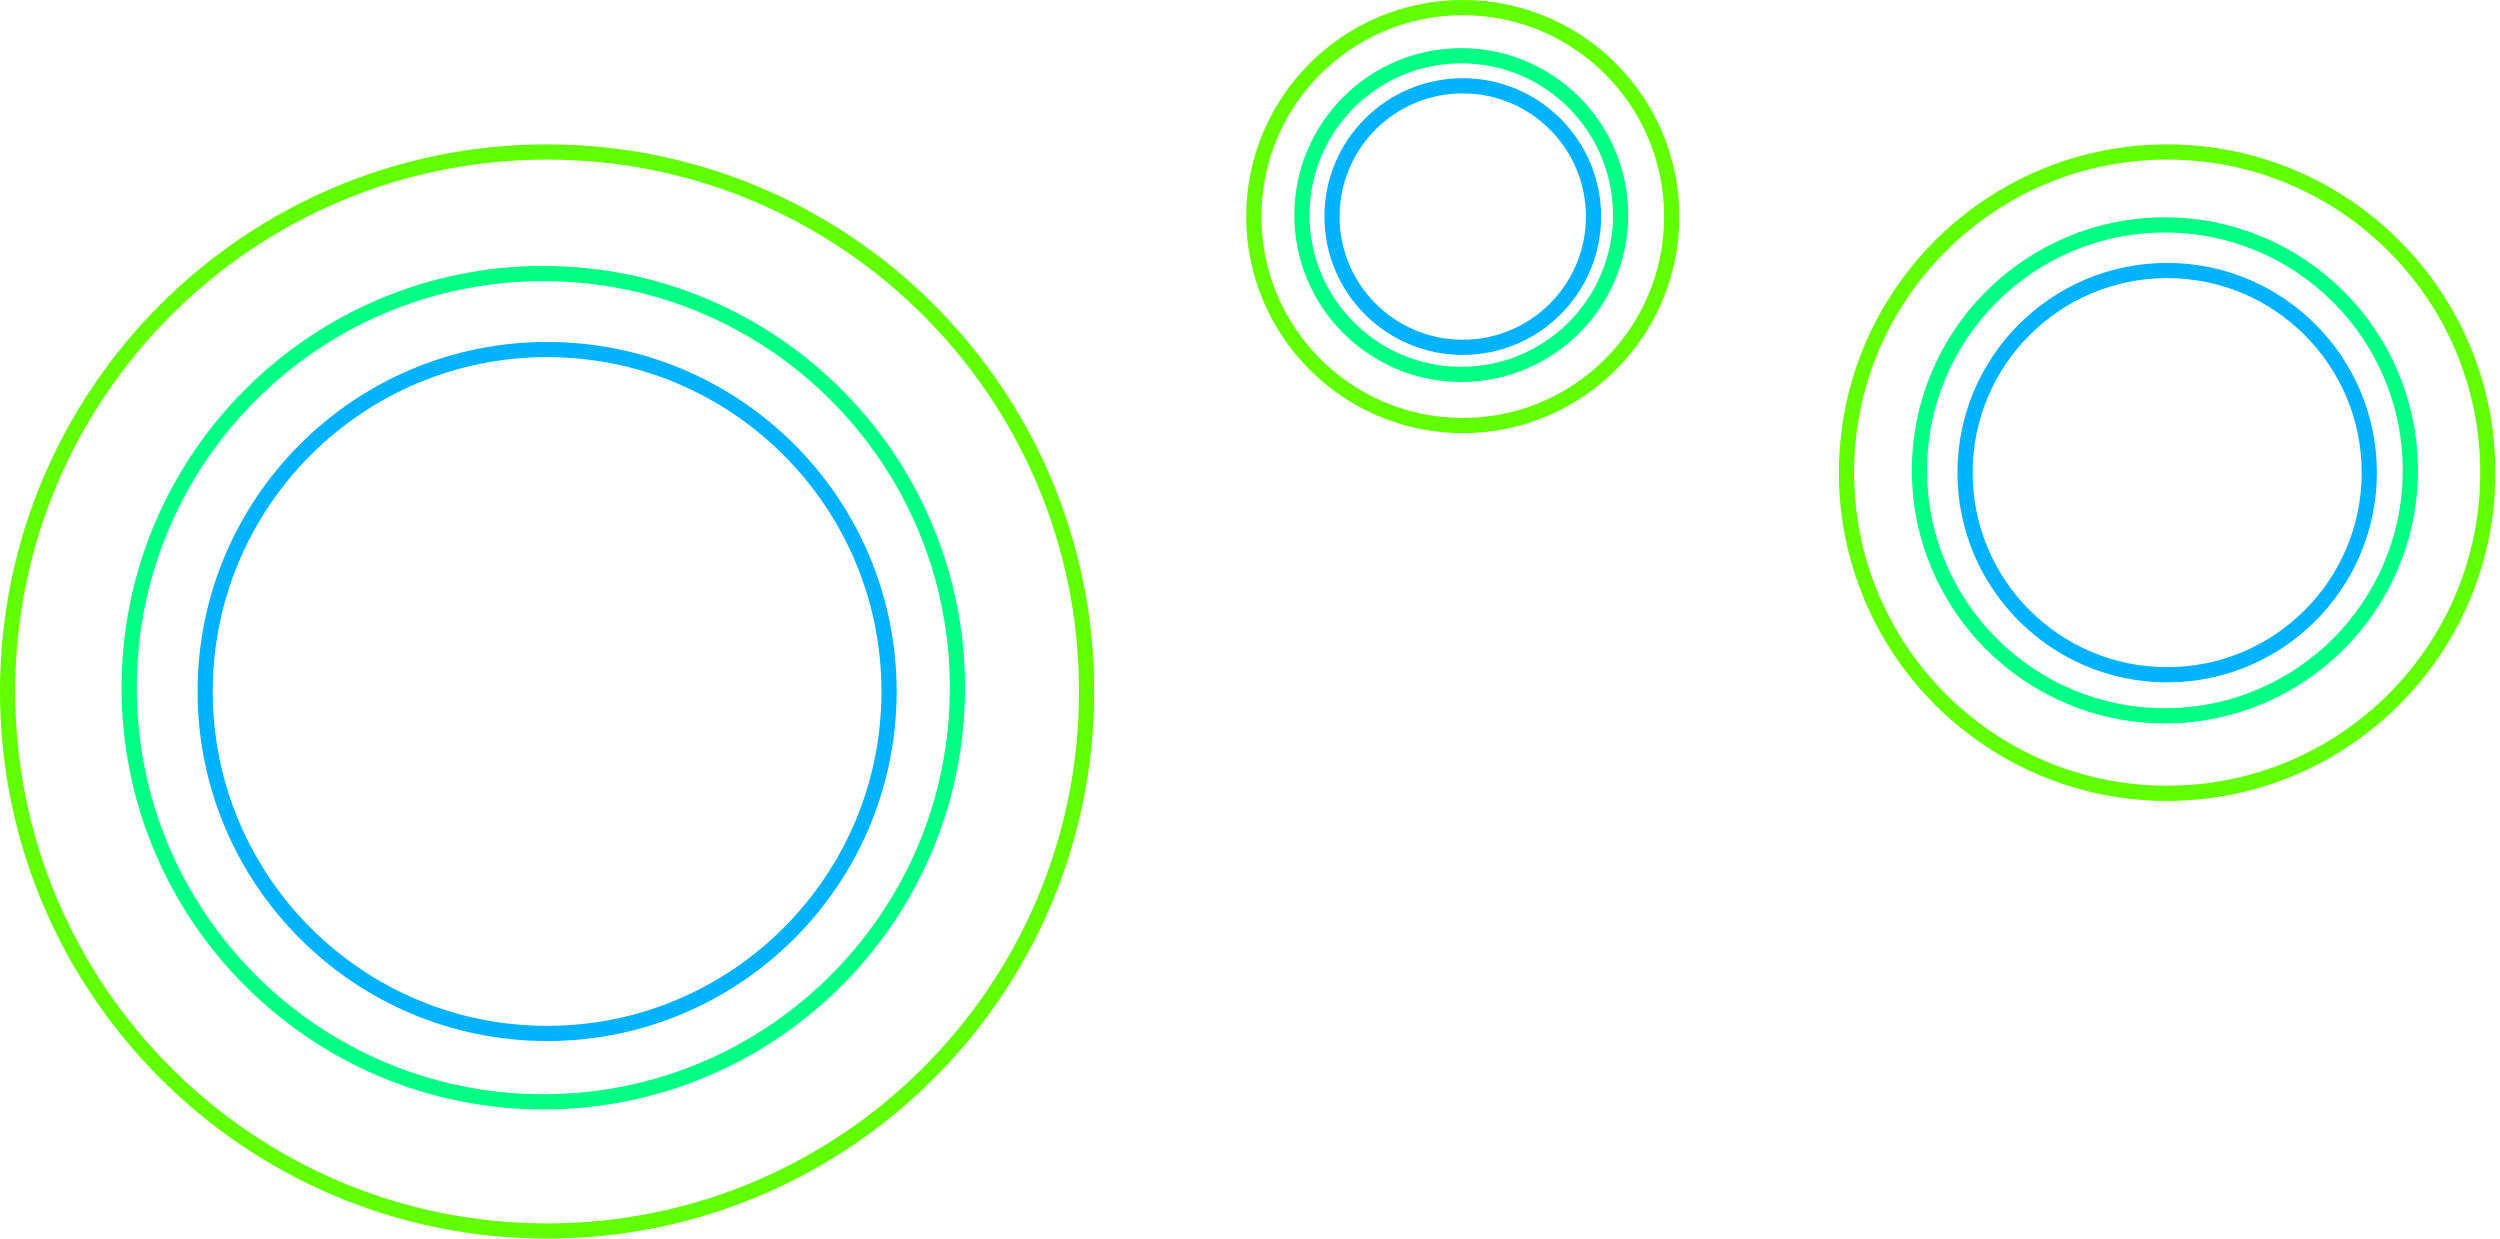
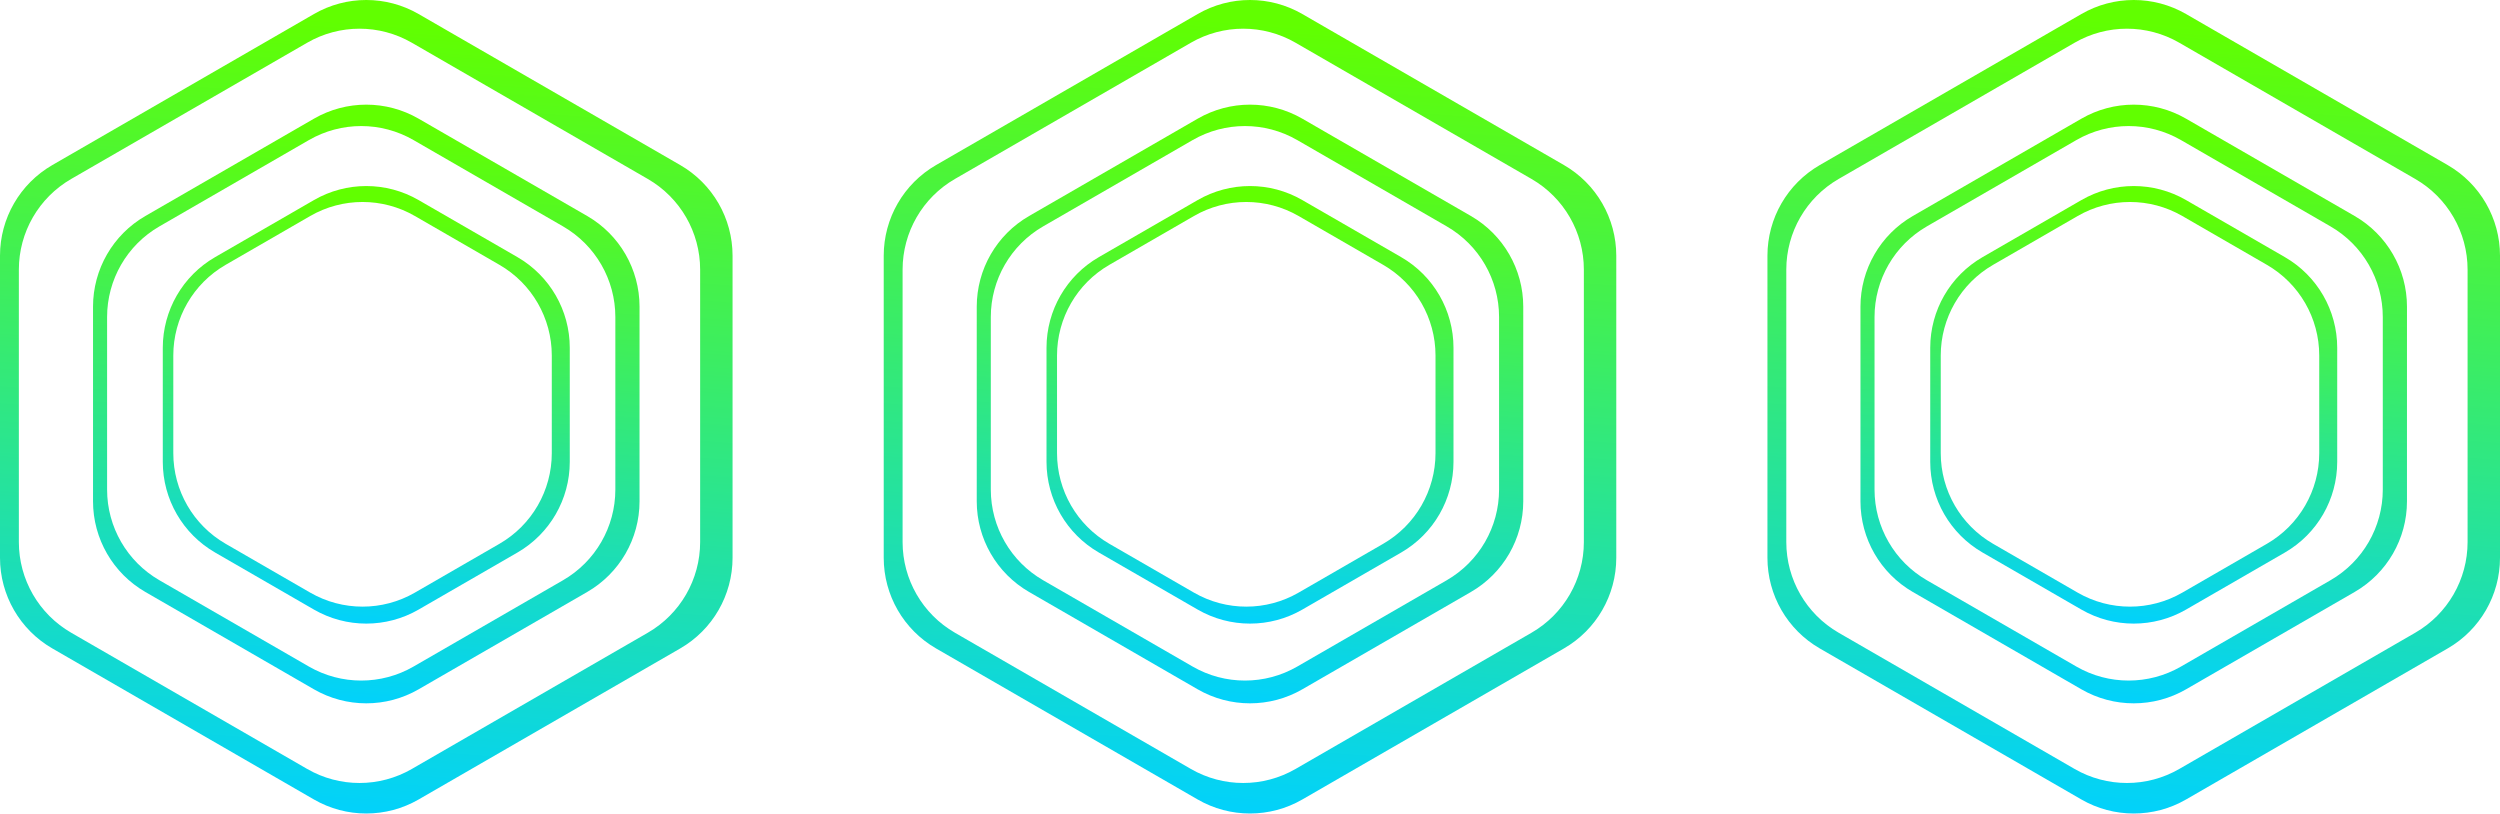
- <svg xmlns="http://www.w3.org/2000/svg" width="329" height="163" viewBox="0 0 329 163" fill="none">
-   <circle cx="72" cy="91" r="71" stroke="#61FF00" stroke-width="2" />
-   <circle cx="71.5" cy="90.5" r="54.5" stroke="#00FF85" stroke-width="2" />
-   <circle cx="72" cy="91" r="45" stroke="#00B3FF" stroke-width="2" />
-   <circle cx="192.5" cy="28.5" r="27.5" stroke="#61FF00" stroke-width="2" />
-   <circle cx="192.303" cy="28.302" r="20.969" stroke="#00FF85" stroke-width="2" />
-   <circle cx="192.499" cy="28.5" r="17.208" stroke="#00B3FF" stroke-width="2" />
-   <circle cx="285.199" cy="62.199" r="42.199" stroke="#61FF00" stroke-width="2" />
-   <circle cx="284.901" cy="61.899" r="32.299" stroke="#00FF85" stroke-width="2" />
-   <circle cx="285.199" cy="62.199" r="26.599" stroke="#00B3FF" stroke-width="2" />
+ <svg xmlns="http://www.w3.org/2000/svg" width="215" height="70" viewBox="0 0 215 70" fill="none">
+   <path fill-rule="evenodd" clip-rule="evenodd" d="M36 1.206C33.215 -0.402 29.785 -0.402 27 1.206L4.5 14.196C1.715 15.804 0 18.775 0 21.99V47.971C0 51.187 1.715 54.158 4.5 55.765L27 68.756C29.785 70.363 33.215 70.363 36 68.756L58.5 55.765C61.285 54.158 63 51.187 63 47.971V21.99C63 18.775 61.285 15.804 58.5 14.196L36 1.206ZM35.417 3.674C32.633 2.066 29.202 2.066 26.418 3.674L6.122 15.391C3.338 16.999 1.622 19.97 1.622 23.185V46.62C1.622 49.835 3.338 52.806 6.122 54.414L26.418 66.131C29.202 67.739 32.633 67.739 35.417 66.131L55.712 54.414C58.497 52.806 60.212 49.835 60.212 46.62V23.185C60.212 19.97 58.497 16.999 55.712 15.391L35.417 3.674Z" fill="url(#paint0_linear_0_1)" />
+   <path fill-rule="evenodd" clip-rule="evenodd" d="M112 1.206C109.215 -0.402 105.785 -0.402 103 1.206L80.5 14.196C77.715 15.804 76 18.775 76 21.99V47.971C76 51.187 77.715 54.158 80.5 55.765L103 68.756C105.785 70.363 109.215 70.363 112 68.756L134.5 55.765C137.285 54.158 139 51.187 139 47.971V21.99C139 18.775 137.285 15.804 134.5 14.196L112 1.206ZM111.417 3.674C108.633 2.066 105.202 2.066 102.417 3.674L82.123 15.391C79.338 16.999 77.623 19.97 77.623 23.185V46.62C77.623 49.835 79.338 52.806 82.123 54.414L102.417 66.131C105.202 67.739 108.633 67.739 111.417 66.131L131.712 54.414C134.497 52.806 136.212 49.835 136.212 46.62V23.185C136.212 19.97 134.497 16.999 131.712 15.391L111.417 3.674Z" fill="url(#paint1_linear_0_1)" />
+   <path fill-rule="evenodd" clip-rule="evenodd" d="M188 1.206C185.215 -0.402 181.785 -0.402 179 1.206L156.5 14.196C153.715 15.804 152 18.775 152 21.99V47.971C152 51.187 153.715 54.158 156.5 55.765L179 68.756C181.785 70.363 185.215 70.363 188 68.756L210.5 55.765C213.285 54.158 215 51.187 215 47.971V21.99C215 18.775 213.285 15.804 210.5 14.196L188 1.206ZM187.417 3.674C184.633 2.066 181.202 2.066 178.417 3.674L158.122 15.391C155.338 16.999 153.622 19.97 153.622 23.185V46.62C153.622 49.835 155.338 52.806 158.122 54.414L178.417 66.131C181.202 67.739 184.633 67.739 187.417 66.131L207.712 54.414C210.497 52.806 212.212 49.835 212.212 46.62V23.185C212.212 19.97 210.497 16.999 207.712 15.391L187.417 3.674Z" fill="url(#paint2_linear_0_1)" />
+   <path fill-rule="evenodd" clip-rule="evenodd" d="M36 10.206C33.215 8.598 29.785 8.598 27 10.206L12.5 18.577C9.715 20.185 8 23.156 8 26.372V43.115C8 46.33 9.715 49.301 12.5 50.909L27 59.281C29.785 60.888 33.215 60.888 36 59.281L50.5 50.909C53.285 49.301 55 46.33 55 43.115V26.372C55 23.156 53.285 20.185 50.5 18.577L36 10.206ZM35.565 12.047C32.781 10.439 29.35 10.439 26.565 12.047L13.71 19.469C10.926 21.076 9.21 24.047 9.21 27.263V42.107C9.21 45.322 10.926 48.293 13.71 49.901L26.565 57.323C29.35 58.93 32.781 58.93 35.565 57.323L48.42 49.901C51.205 48.293 52.92 45.322 52.92 42.107V27.263C52.92 24.047 51.205 21.076 48.42 19.469L35.565 12.047Z" fill="url(#paint3_linear_0_1)" />
+   <path fill-rule="evenodd" clip-rule="evenodd" d="M112 10.206C109.215 8.598 105.785 8.598 103 10.206L88.5 18.577C85.715 20.185 84 23.156 84 26.372V43.115C84 46.33 85.715 49.301 88.5 50.909L103 59.281C105.785 60.888 109.215 60.888 112 59.281L126.5 50.909C129.285 49.301 131 46.33 131 43.115V26.372C131 23.156 129.285 20.185 126.5 18.577L112 10.206ZM111.565 12.047C108.781 10.439 105.35 10.439 102.565 12.047L89.71 19.469C86.926 21.076 85.21 24.047 85.21 27.263V42.107C85.21 45.322 86.926 48.293 89.71 49.901L102.565 57.323C105.35 58.93 108.781 58.93 111.565 57.323L124.42 49.901C127.205 48.293 128.92 45.322 128.92 42.107V27.263C128.92 24.047 127.205 21.076 124.42 19.469L111.565 12.047Z" fill="url(#paint4_linear_0_1)" />
+   <path fill-rule="evenodd" clip-rule="evenodd" d="M188 10.206C185.215 8.598 181.785 8.598 179 10.206L164.5 18.577C161.715 20.185 160 23.156 160 26.372V43.115C160 46.33 161.715 49.301 164.5 50.909L179 59.281C181.785 60.888 185.215 60.888 188 59.281L202.5 50.909C205.285 49.301 207 46.33 207 43.115V26.372C207 23.156 205.285 20.185 202.5 18.577L188 10.206ZM187.565 12.047C184.781 10.439 181.35 10.439 178.565 12.047L165.71 19.469C162.926 21.076 161.21 24.047 161.21 27.263V42.107C161.21 45.322 162.926 48.293 165.71 49.901L178.565 57.323C181.35 58.93 184.781 58.93 187.565 57.323L200.42 49.901C203.205 48.293 204.92 45.322 204.92 42.107V27.263C204.92 24.047 203.205 21.076 200.42 19.469L187.565 12.047Z" fill="url(#paint5_linear_0_1)" />
+   <path fill-rule="evenodd" clip-rule="evenodd" d="M36 17.206C33.215 15.598 29.785 15.598 27 17.206L18.5 22.113C15.715 23.721 14 26.692 14 29.907V39.722C14 42.938 15.715 45.909 18.5 47.517L27 52.424C29.785 54.032 33.215 54.032 36 52.424L44.5 47.517C47.285 45.909 49 42.938 49 39.722V29.907C49 26.692 47.285 23.721 44.5 22.113L36 17.206ZM35.679 18.576C32.895 16.969 29.464 16.969 26.679 18.576L19.404 22.777C16.62 24.384 14.904 27.355 14.904 30.571V38.971C14.904 42.187 16.62 45.158 19.404 46.766L26.679 50.966C29.464 52.573 32.895 52.573 35.679 50.966L42.954 46.766C45.739 45.158 47.454 42.187 47.454 38.971V30.571C47.454 27.355 45.739 24.384 42.954 22.777L35.679 18.576Z" fill="url(#paint6_linear_0_1)" />
+   <path fill-rule="evenodd" clip-rule="evenodd" d="M112 17.206C109.215 15.598 105.785 15.598 103 17.206L94.5 22.113C91.715 23.721 90 26.692 90 29.907V39.722C90 42.938 91.715 45.909 94.5 47.517L103 52.424C105.785 54.032 109.215 54.032 112 52.424L120.5 47.517C123.285 45.909 125 42.938 125 39.722V29.907C125 26.692 123.285 23.721 120.5 22.113L112 17.206ZM111.679 18.576C108.895 16.969 105.464 16.969 102.679 18.576L95.404 22.777C92.62 24.384 90.904 27.355 90.904 30.571V38.971C90.904 42.187 92.62 45.158 95.404 46.766L102.679 50.966C105.464 52.573 108.895 52.573 111.679 50.966L118.954 46.766C121.739 45.158 123.454 42.187 123.454 38.971V30.571C123.454 27.355 121.739 24.384 118.954 22.777L111.679 18.576Z" fill="url(#paint7_linear_0_1)" />
+   <path fill-rule="evenodd" clip-rule="evenodd" d="M188 17.206C185.215 15.598 181.785 15.598 179 17.206L170.5 22.113C167.715 23.721 166 26.692 166 29.907V39.722C166 42.938 167.715 45.909 170.5 47.517L179 52.424C181.785 54.032 185.215 54.032 188 52.424L196.5 47.517C199.285 45.909 201 42.938 201 39.722V29.907C201 26.692 199.285 23.721 196.5 22.113L188 17.206ZM187.679 18.576C184.895 16.969 181.464 16.969 178.679 18.576L171.404 22.777C168.62 24.384 166.904 27.355 166.904 30.571V38.971C166.904 42.187 168.62 45.158 171.404 46.766L178.679 50.966C181.464 52.573 184.895 52.573 187.679 50.966L194.954 46.766C197.739 45.158 199.454 42.187 199.454 38.971V30.571C199.454 27.355 197.739 24.384 194.954 22.777L187.679 18.576Z" fill="url(#paint8_linear_0_1)" />
+   <defs>
+     <linearGradient id="paint0_linear_0_1" x1="36.956" y1="2.236" x2="31.616" y2="70.973" gradientUnits="userSpaceOnUse">
+       <stop stop-color="#61FF00" />
+       <stop offset="1" stop-color="#00D1FF" />
+     </linearGradient>
+     <linearGradient id="paint1_linear_0_1" x1="112.956" y1="2.236" x2="107.616" y2="70.973" gradientUnits="userSpaceOnUse">
+       <stop stop-color="#61FF00" />
+       <stop offset="1" stop-color="#00D1FF" />
+     </linearGradient>
+     <linearGradient id="paint2_linear_0_1" x1="188.956" y1="2.236" x2="183.616" y2="70.973" gradientUnits="userSpaceOnUse">
+       <stop stop-color="#61FF00" />
+       <stop offset="1" stop-color="#00D1FF" />
+     </linearGradient>
+     <linearGradient id="paint3_linear_0_1" x1="35.57" y1="10.646" x2="31.693" y2="61.239" gradientUnits="userSpaceOnUse">
+       <stop stop-color="#61FF00" />
+       <stop offset="1" stop-color="#00D1FF" />
+     </linearGradient>
+     <linearGradient id="paint4_linear_0_1" x1="111.57" y1="10.646" x2="107.693" y2="61.239" gradientUnits="userSpaceOnUse">
+       <stop stop-color="#61FF00" />
+       <stop offset="1" stop-color="#00D1FF" />
+     </linearGradient>
+     <linearGradient id="paint5_linear_0_1" x1="187.57" y1="10.646" x2="183.693" y2="61.239" gradientUnits="userSpaceOnUse">
+       <stop stop-color="#61FF00" />
+       <stop offset="1" stop-color="#00D1FF" />
+     </linearGradient>
+     <linearGradient id="paint6_linear_0_1" x1="34.531" y1="17.203" x2="31.749" y2="54.188" gradientUnits="userSpaceOnUse">
+       <stop stop-color="#61FF00" />
+       <stop offset="1" stop-color="#00D1FF" />
+     </linearGradient>
+     <linearGradient id="paint7_linear_0_1" x1="110.531" y1="17.203" x2="107.749" y2="54.188" gradientUnits="userSpaceOnUse">
+       <stop stop-color="#61FF00" />
+       <stop offset="1" stop-color="#00D1FF" />
+     </linearGradient>
+     <linearGradient id="paint8_linear_0_1" x1="186.531" y1="17.203" x2="183.749" y2="54.188" gradientUnits="userSpaceOnUse">
+       <stop stop-color="#61FF00" />
+       <stop offset="1" stop-color="#00D1FF" />
+     </linearGradient>
+   </defs>
</svg>
